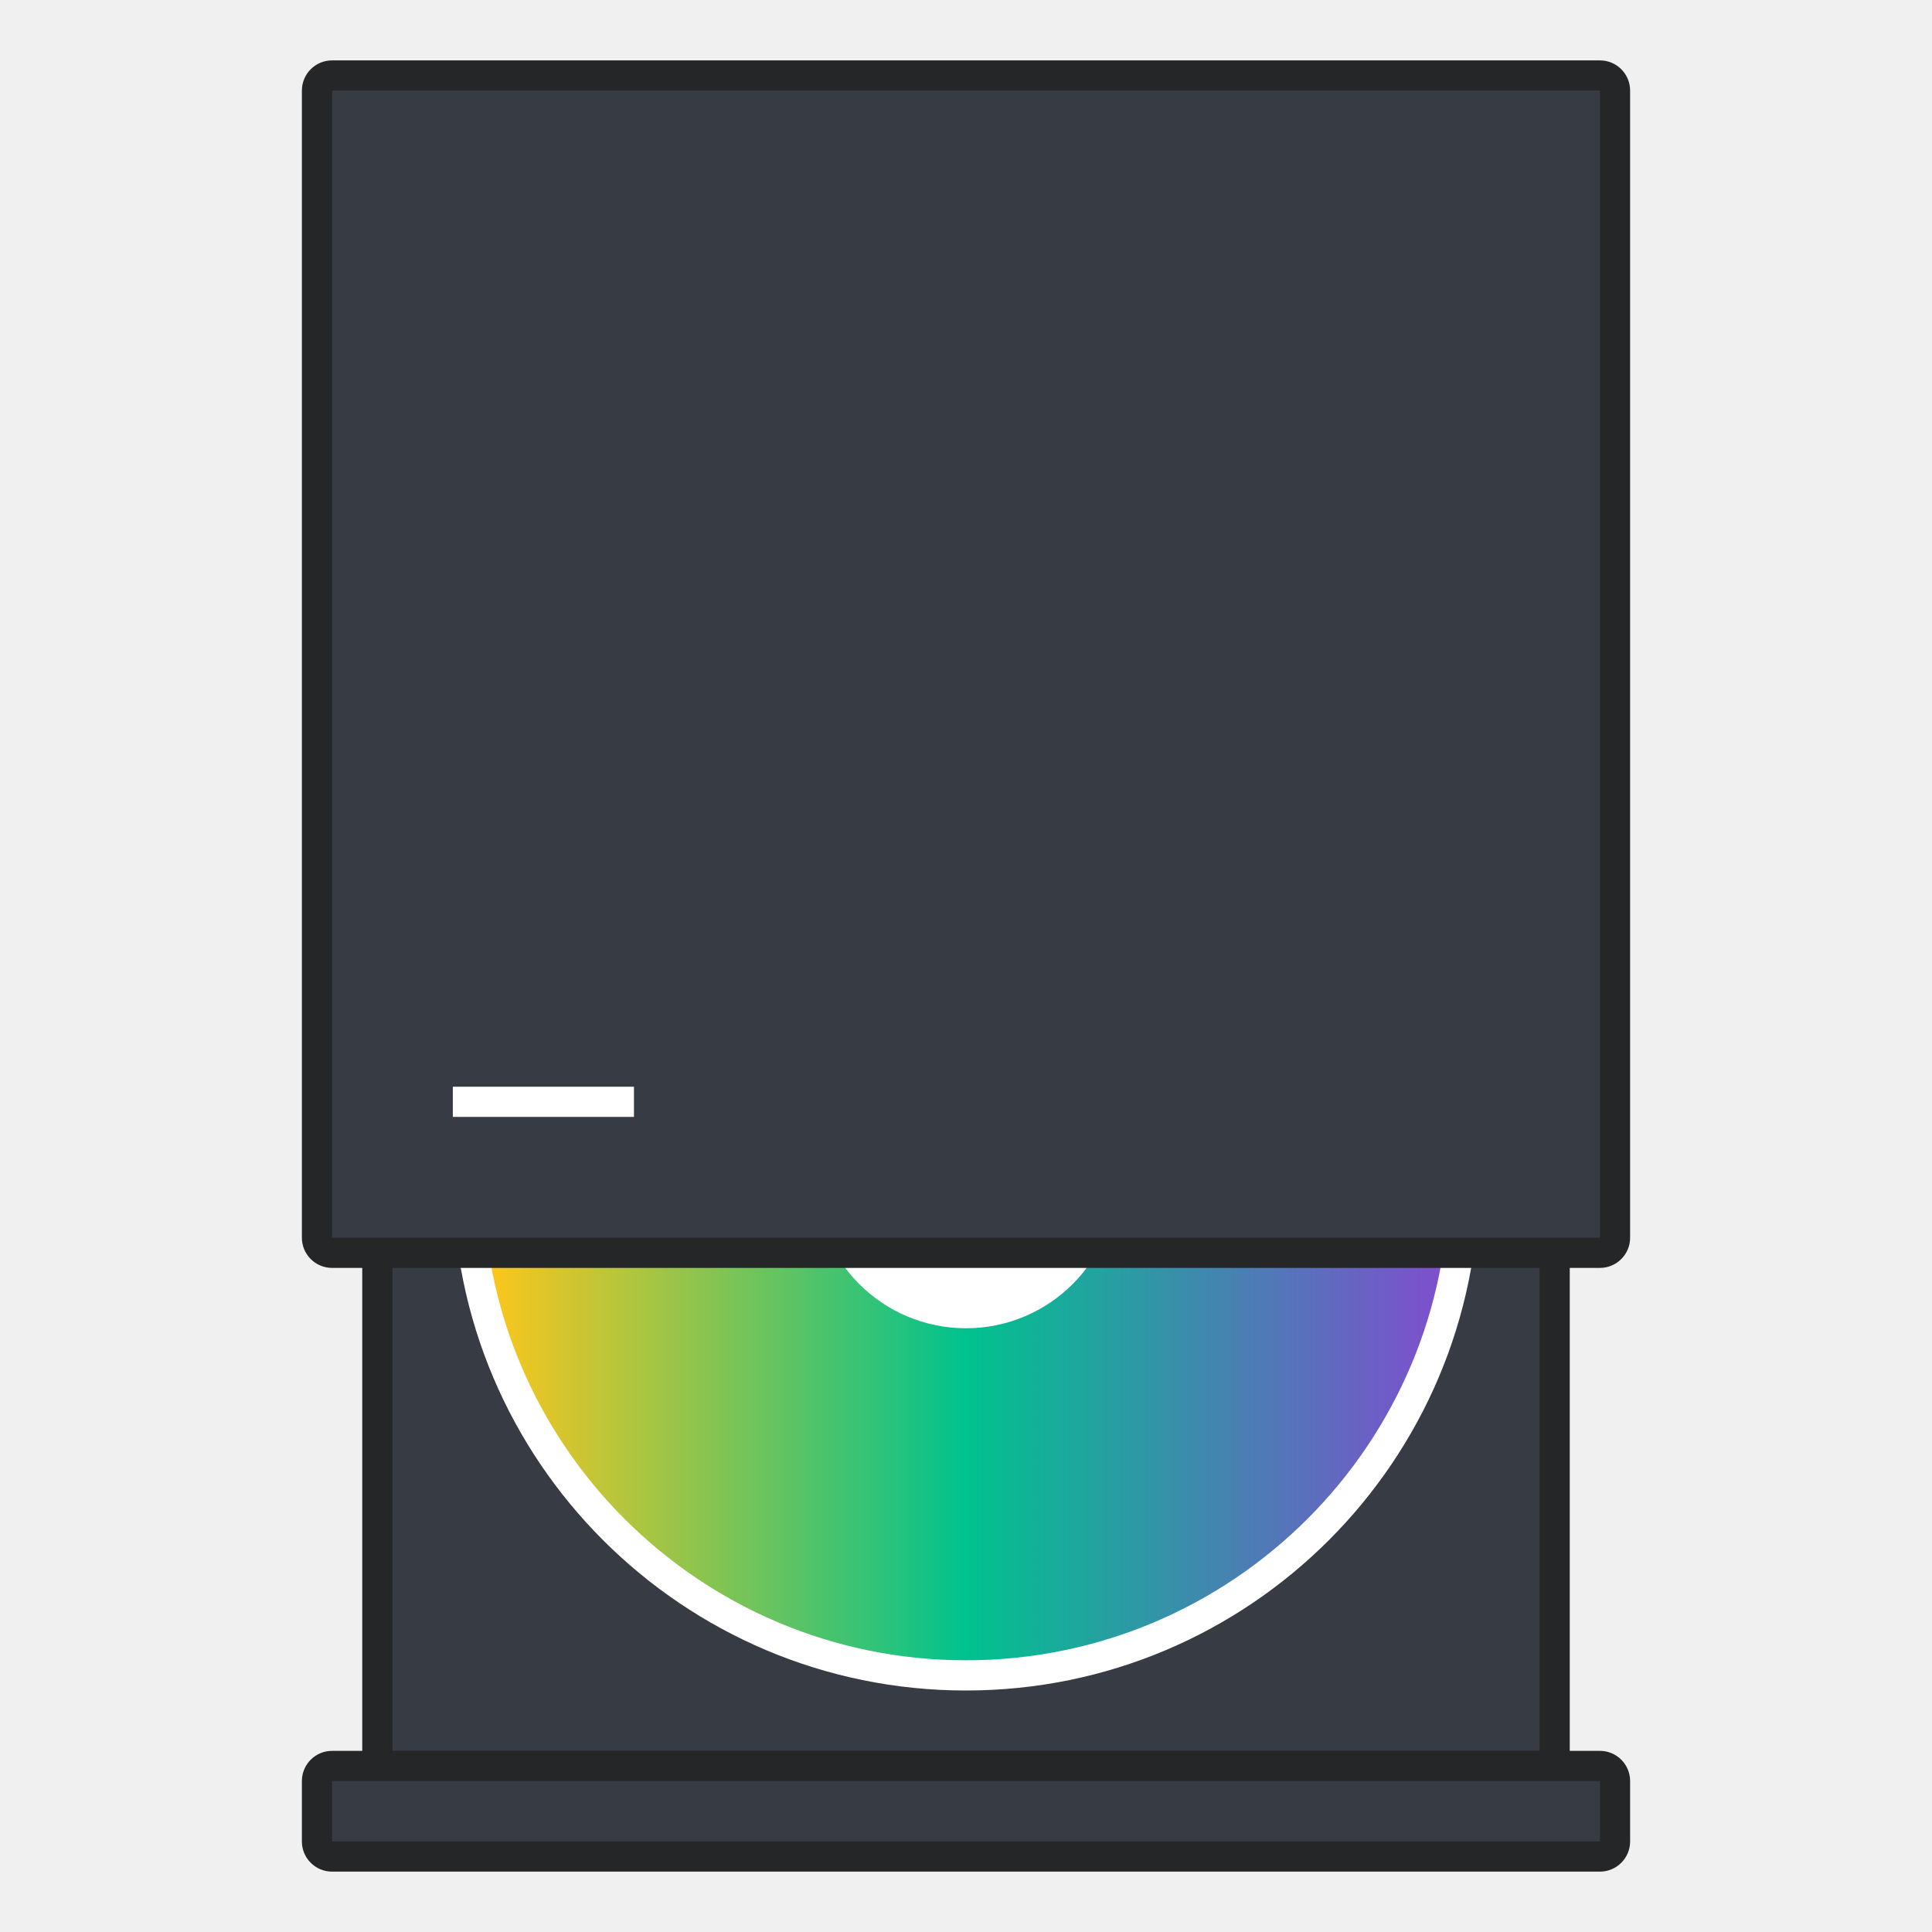
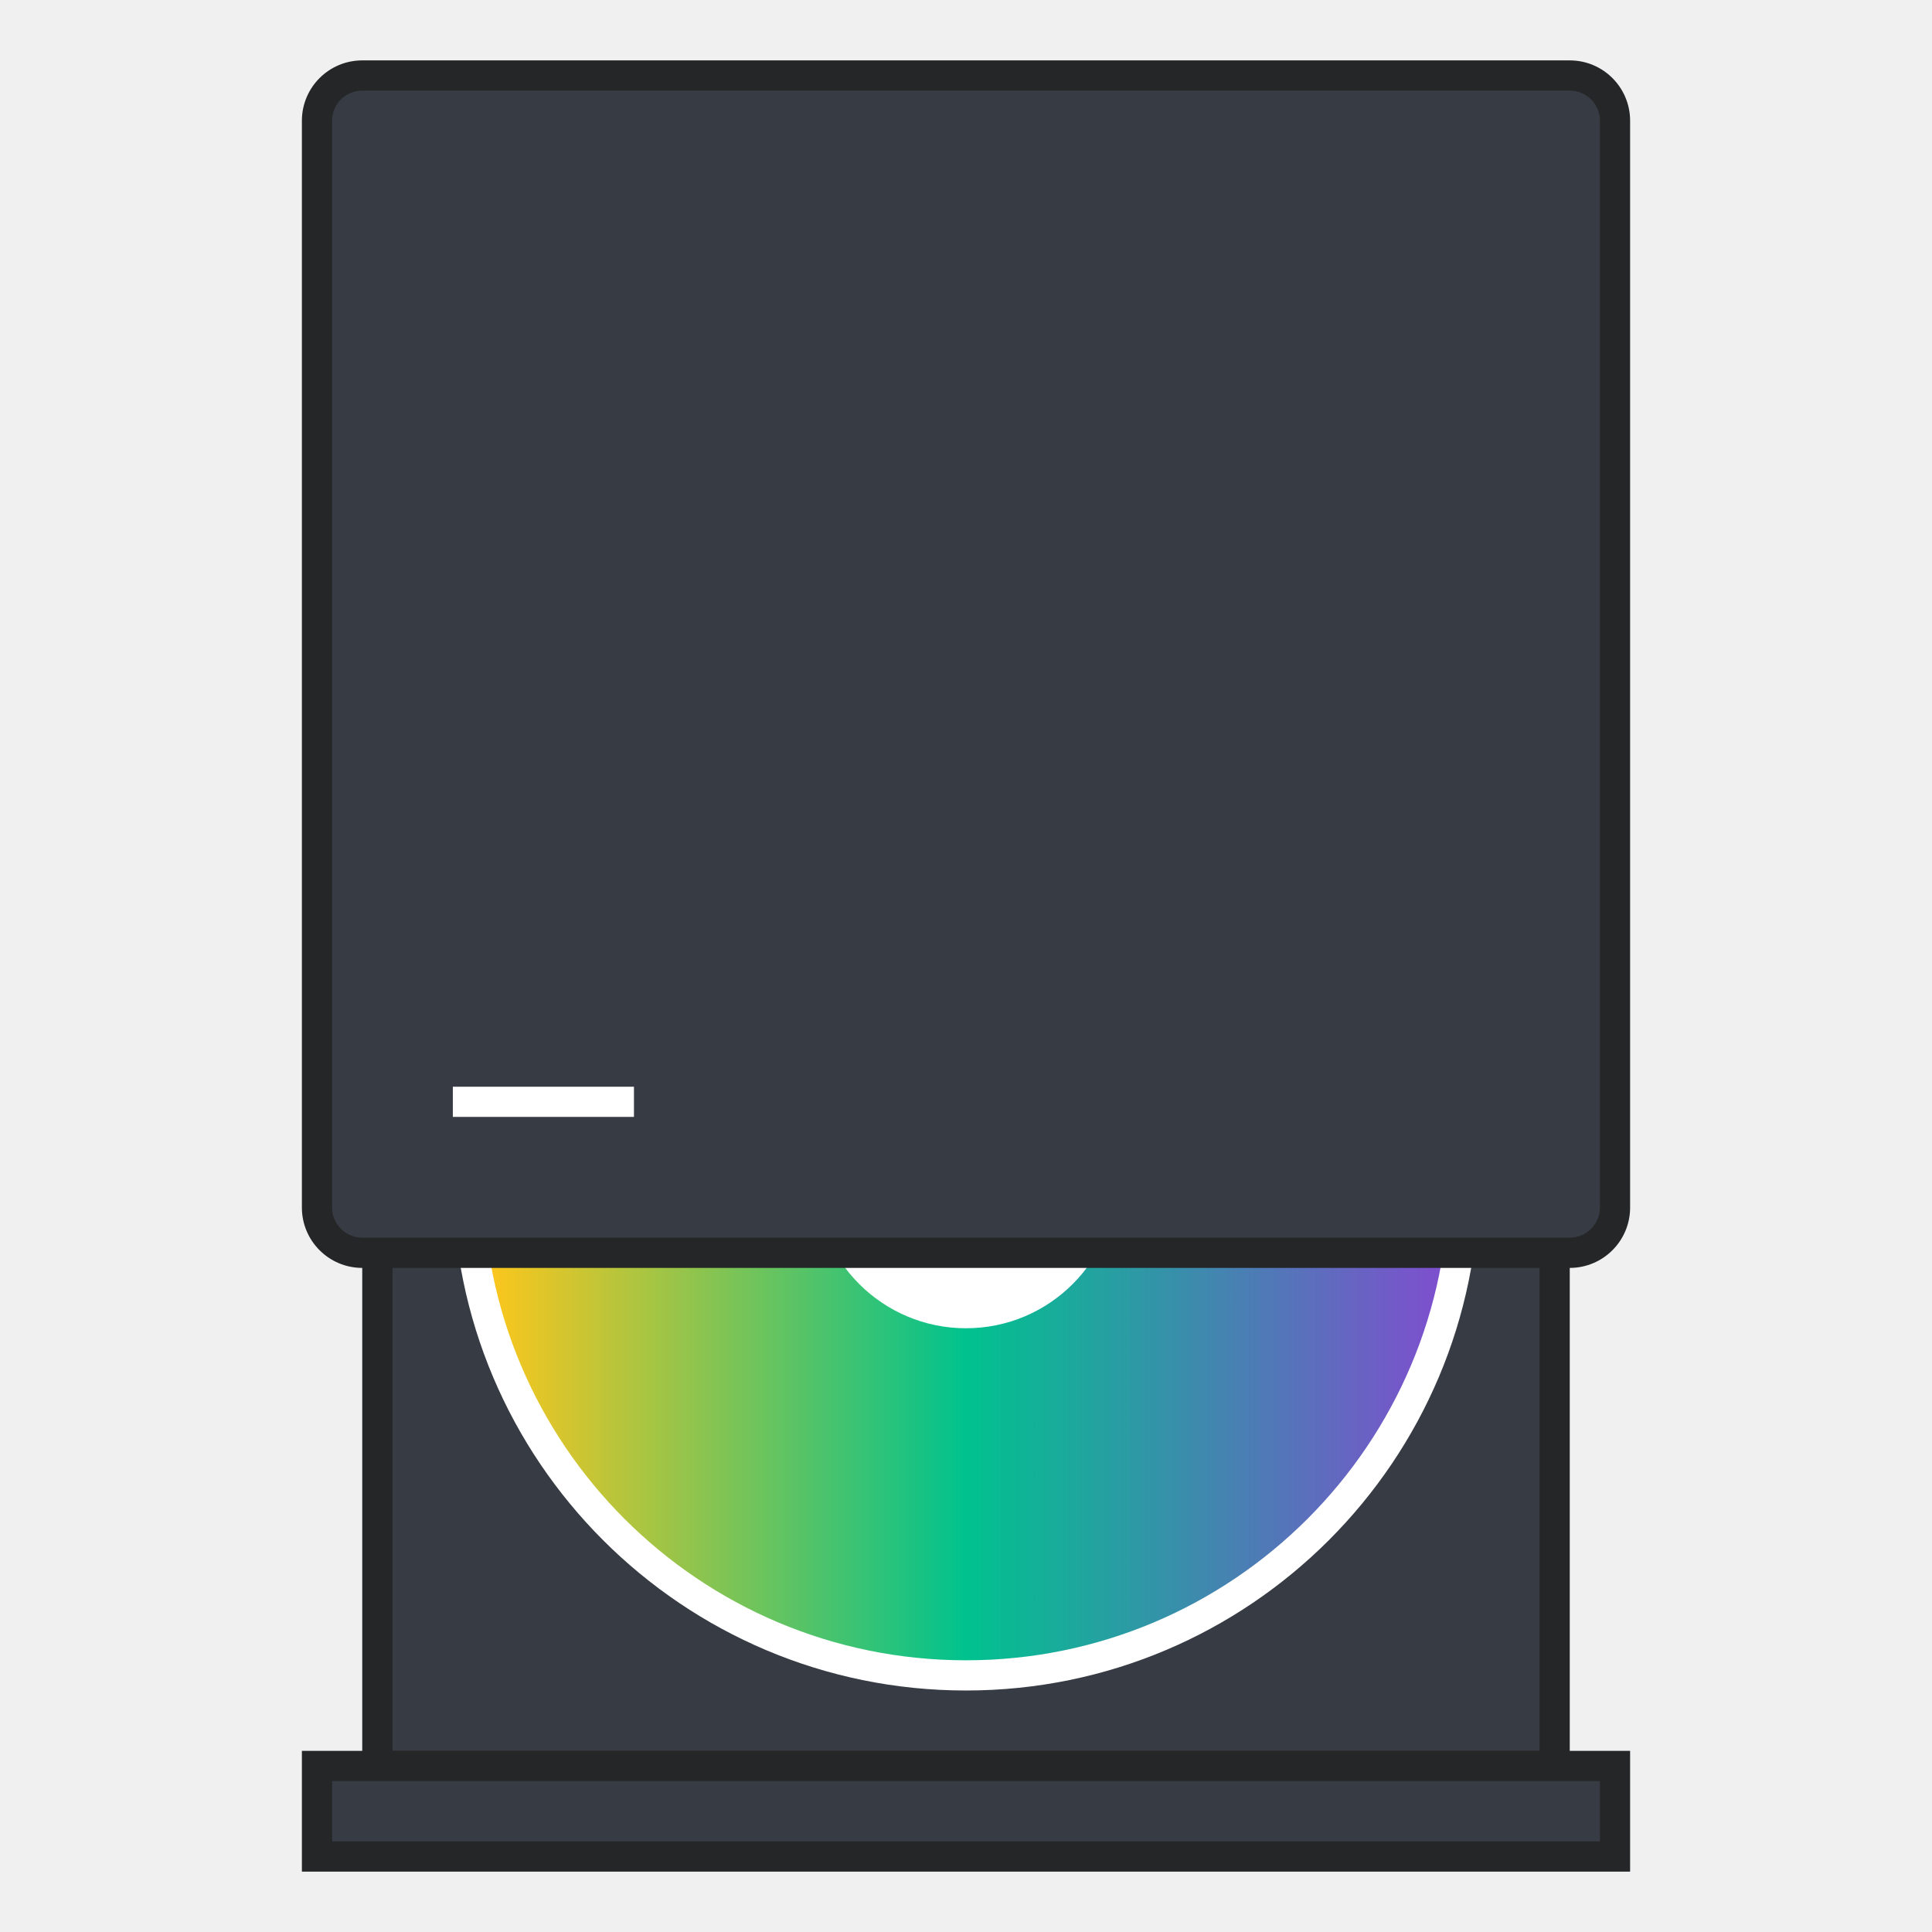
<svg xmlns="http://www.w3.org/2000/svg" xmlns:xlink="http://www.w3.org/1999/xlink" width="128" height="128" viewBox="0 0 33.867 33.867" version="1.1" id="svg2634">
  <defs id="defs2628">
    <linearGradient id="linearGradient1240">
      <stop style="stop-color:#ffc61b;stop-opacity:1;" offset="0" id="stop1236" />
      <stop style="stop-color:#00c28e;stop-opacity:1" offset="0.5" id="stop1401" />
      <stop style="stop-color:#804dcf;stop-opacity:1" offset="1" id="stop1238" />
    </linearGradient>
    <linearGradient xlink:href="#linearGradient1240" id="linearGradient1274" gradientUnits="userSpaceOnUse" x1="91.017" y1="156.771" x2="107.95" y2="156.771" gradientTransform="matrix(3.779527,0,0,3.779527,-312,-514.5197)" />
  </defs>
  <g id="layer1" transform="translate(-82.55,-136.1333)">
    <g id="g869">
      <g id="g968">
-         <rect style="fill:#252627;stroke-width:0.265;stroke-linejoin:round" id="rect1608" width="21.167" height="10.054" x="88.9" y="157.3" />
-         <rect style="fill:#373b43;stroke-width:0.265;stroke-linejoin:round" id="rect1784" width="20.108" height="8.996" x="89.429" y="157.829" />
-         <circle style="fill:#ffffff;stroke-width:0.265;stroke-linejoin:round" id="path1908" cx="99.483" cy="156.771" r="8.996" />
-         <path id="path2030" style="fill:url(#linearGradient1274);fill-opacity:1;stroke-width:1;stroke-linejoin:round" d="M 64 46 A 32 32 0 0 0 32 78 A 32 32 0 0 0 64 110 A 32 32 0 0 0 96 78 A 32 32 0 0 0 64 46 z " transform="matrix(0.2645833,0,0,0.2645833,82.55,136.1333)" />
-         <circle style="fill:#ffffff;stroke-width:0.265;stroke-linejoin:round" id="path2692" cx="99.483" cy="156.771" r="2.646" />
-         <rect style="fill:#252627;fill-opacity:1;stroke:none;stroke-width:0.529;stroke-linecap:square;stroke-linejoin:bevel;stroke-miterlimit:4;stroke-dasharray:none;stroke-opacity:1" id="rect910" width="23.283" height="21.167" x="87.842" y="137.192" ry="0.529" rx="0.529" />
-         <path id="rect908" style="fill:#373b43;fill-opacity:1;stroke:none;stroke-width:2;stroke-linecap:square;stroke-linejoin:bevel;stroke-miterlimit:4;stroke-dasharray:none;stroke-opacity:1" d="m 22,6 -1.4e-5,76 H 106 L 106,6 Z" transform="matrix(0.2645833,0,0,0.2645833,82.55,136.1333)" />
-         <rect style="fill:#252627;stroke-width:0.265;stroke-linejoin:round" id="rect1560" width="23.283" height="2.117" x="87.842" y="166.825" rx="0.529" ry="0.529" />
-         <rect style="fill:#373b43;stroke-width:0.265;stroke-linejoin:round" id="rect1584" width="22.225" height="1.058" x="88.371" y="167.354" rx="0" ry="0" />
-         <rect style="fill:#ffffff;stroke-width:0.265;stroke-linejoin:round" id="rect3306" width="3.175" height="0.529" x="90.488" y="155.183" />
+         <g id="g897">
+           <rect style="fill:#252627;stroke-width:0.265;stroke-linejoin:round" id="rect1608" width="21.167" height="10.054" x="88.9" y="157.3" />
+           <rect style="fill:#373b43;stroke-width:0.265;stroke-linejoin:round" id="rect1784" width="20.108" height="8.996" x="89.429" y="157.829" />
+           <circle style="fill:#ffffff;stroke-width:0.265;stroke-linejoin:round" id="path1908" cx="99.483" cy="156.771" r="8.996" />
+           <path id="path2030" style="fill:url(#linearGradient1274);fill-opacity:1;stroke-width:1;stroke-linejoin:round" d="M 64 46 A 32 32 0 0 0 32 78 A 32 32 0 0 0 64 110 A 32 32 0 0 0 96 78 A 32 32 0 0 0 64 46 z " transform="matrix(0.2645833,0,0,0.2645833,82.55,136.1333)" />
+           <circle style="fill:#ffffff;stroke-width:0.265;stroke-linejoin:round" id="path2692" cx="99.483" cy="156.771" r="2.646" />
+           <rect style="fill:#252627;fill-opacity:1;stroke:none;stroke-width:0.529;stroke-linecap:square;stroke-linejoin:bevel;stroke-miterlimit:4;stroke-dasharray:none;stroke-opacity:1" id="rect910" width="23.283" height="21.167" x="87.842" y="137.192" ry="1.058" rx="1.058" />
+           <rect style="fill:#373b43;stroke-width:1.323;stroke-linejoin:round" id="rect1006" width="22.225" height="20.108" x="88.371" y="137.721" rx="0.529" ry="0.529" />
+           <rect style="fill:#252627;stroke-width:0.265;stroke-linejoin:round" id="rect1560" width="23.283" height="2.117" x="87.842" y="166.825" rx="0" ry="5.9705467e-06" />
+           <rect style="fill:#373b43;stroke-width:0.265;stroke-linejoin:round" id="rect1584" width="22.225" height="1.058" x="88.371" y="167.354" rx="0" ry="0" />
+           <rect style="fill:#ffffff;stroke-width:0.265;stroke-linejoin:round" id="rect3306" width="3.175" height="0.529" x="90.488" y="155.183" />
+         </g>
      </g>
    </g>
  </g>
</svg>
